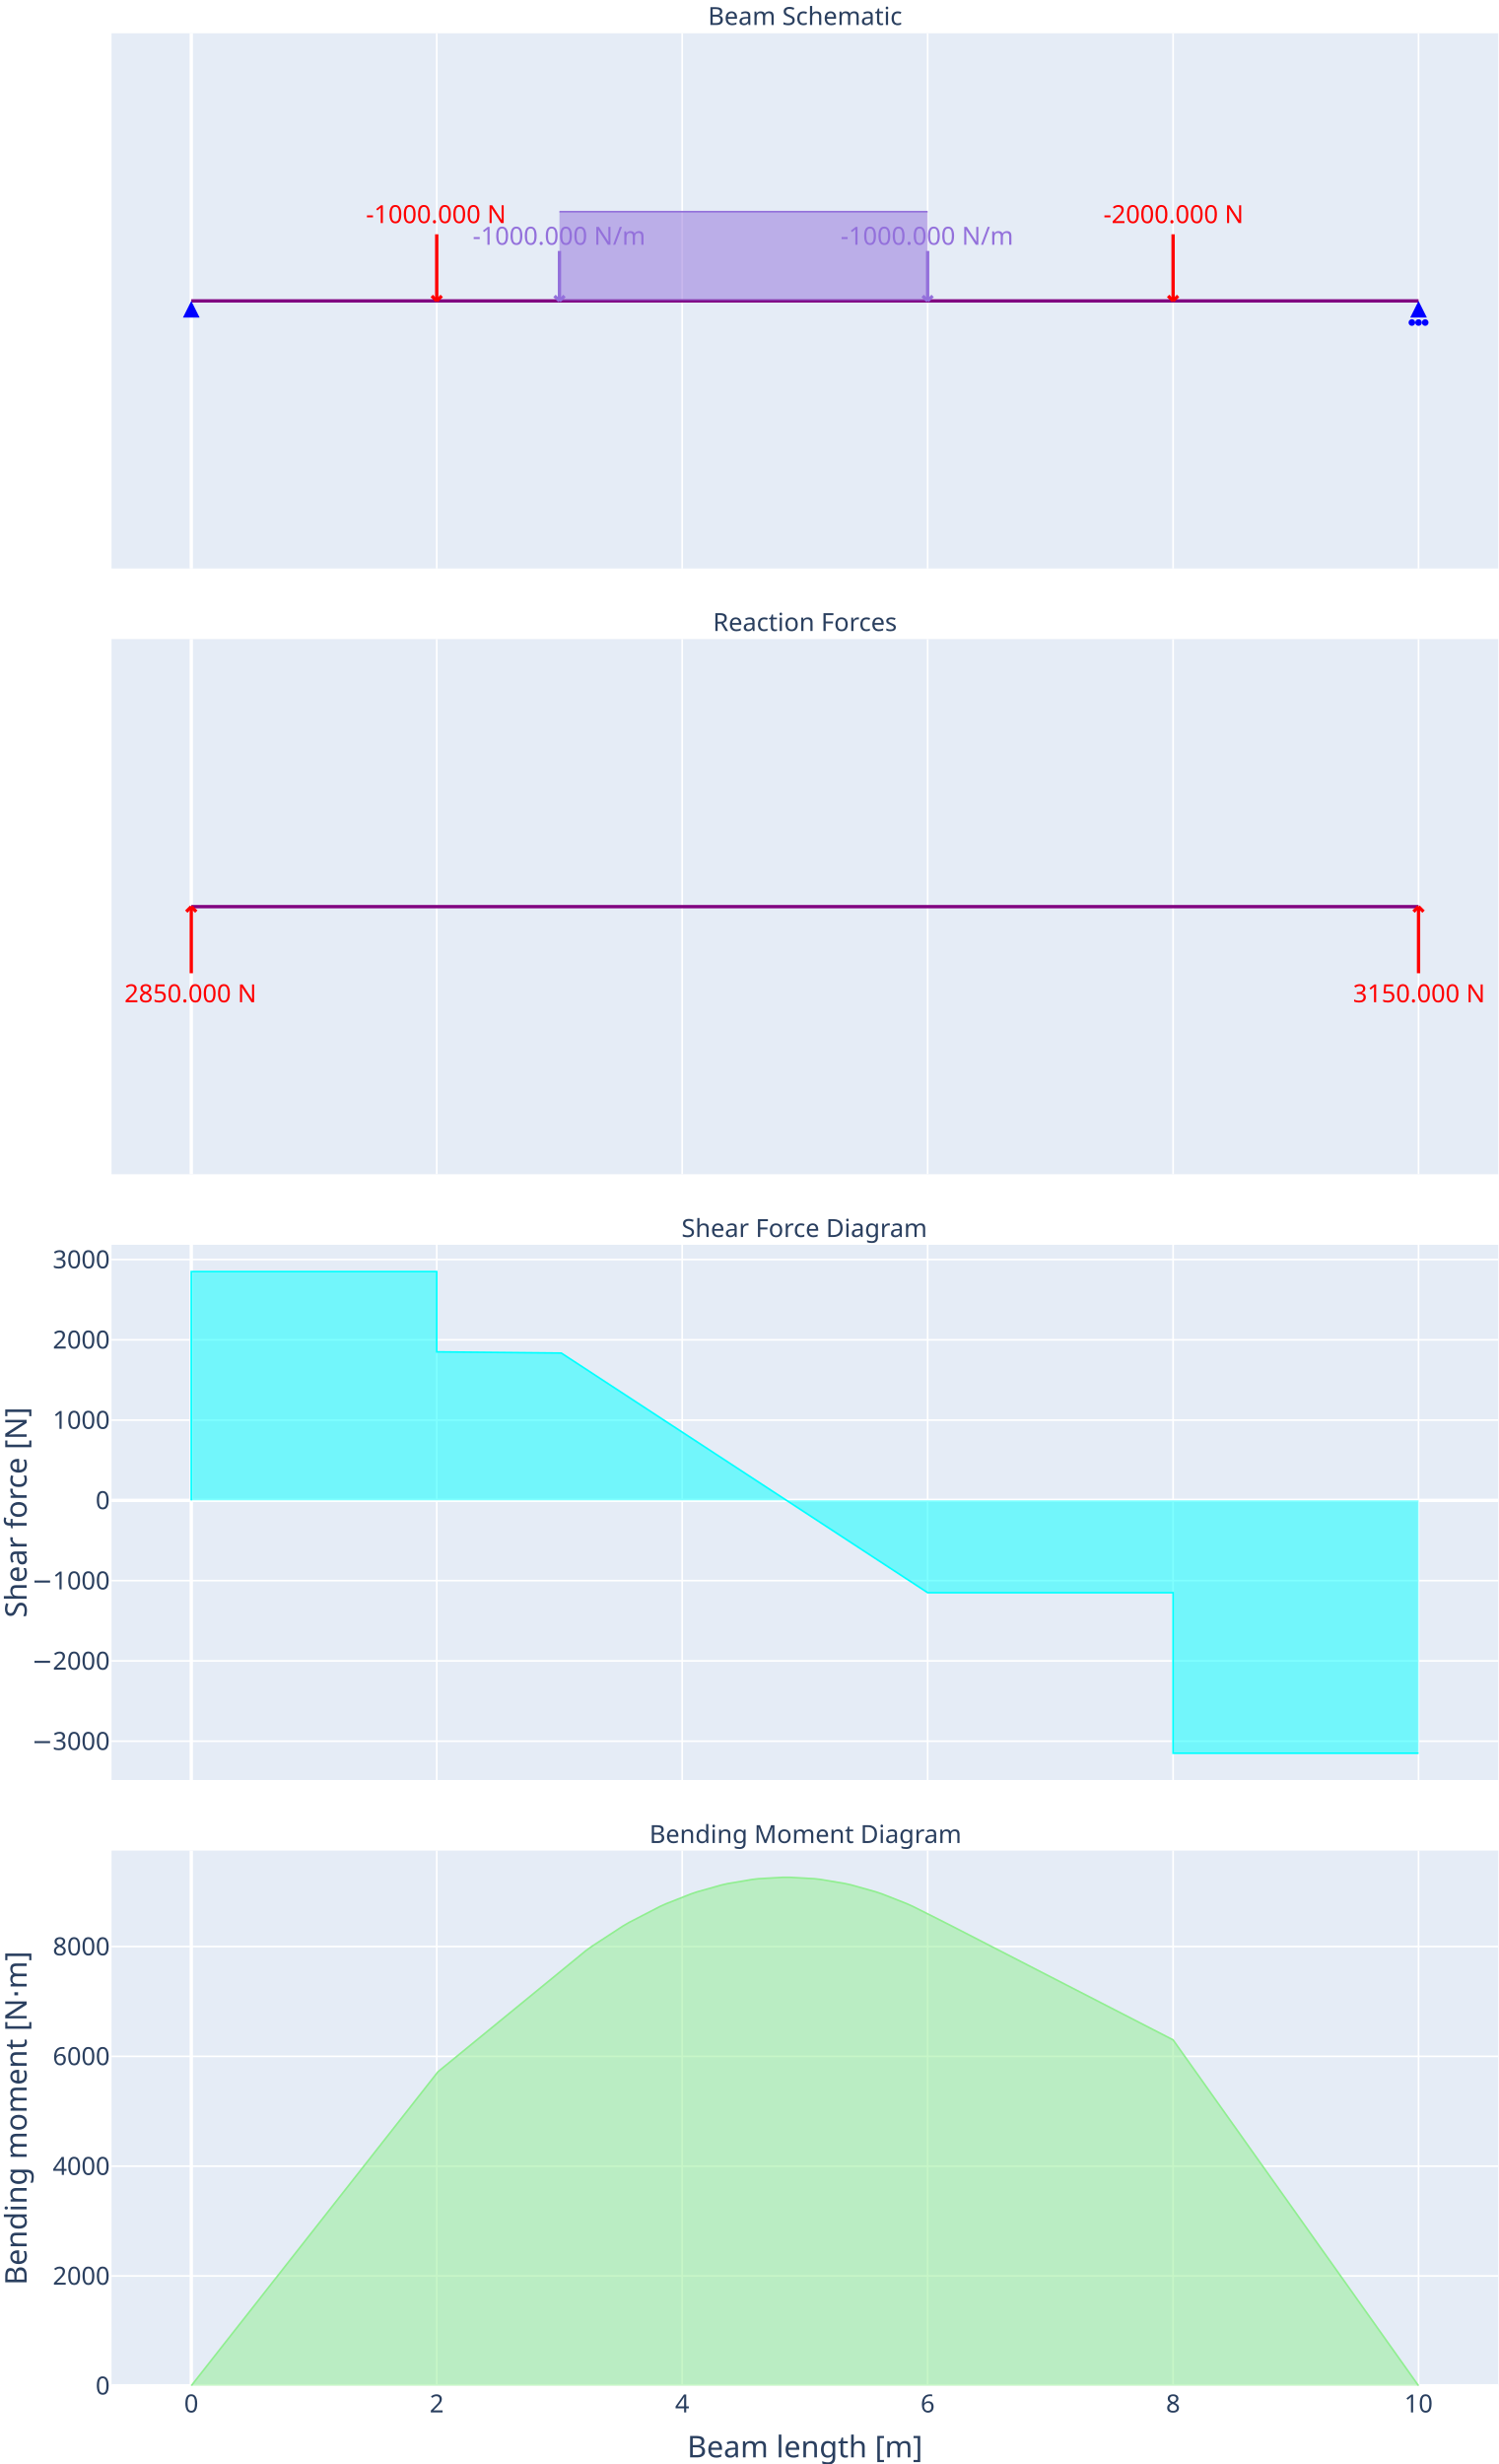
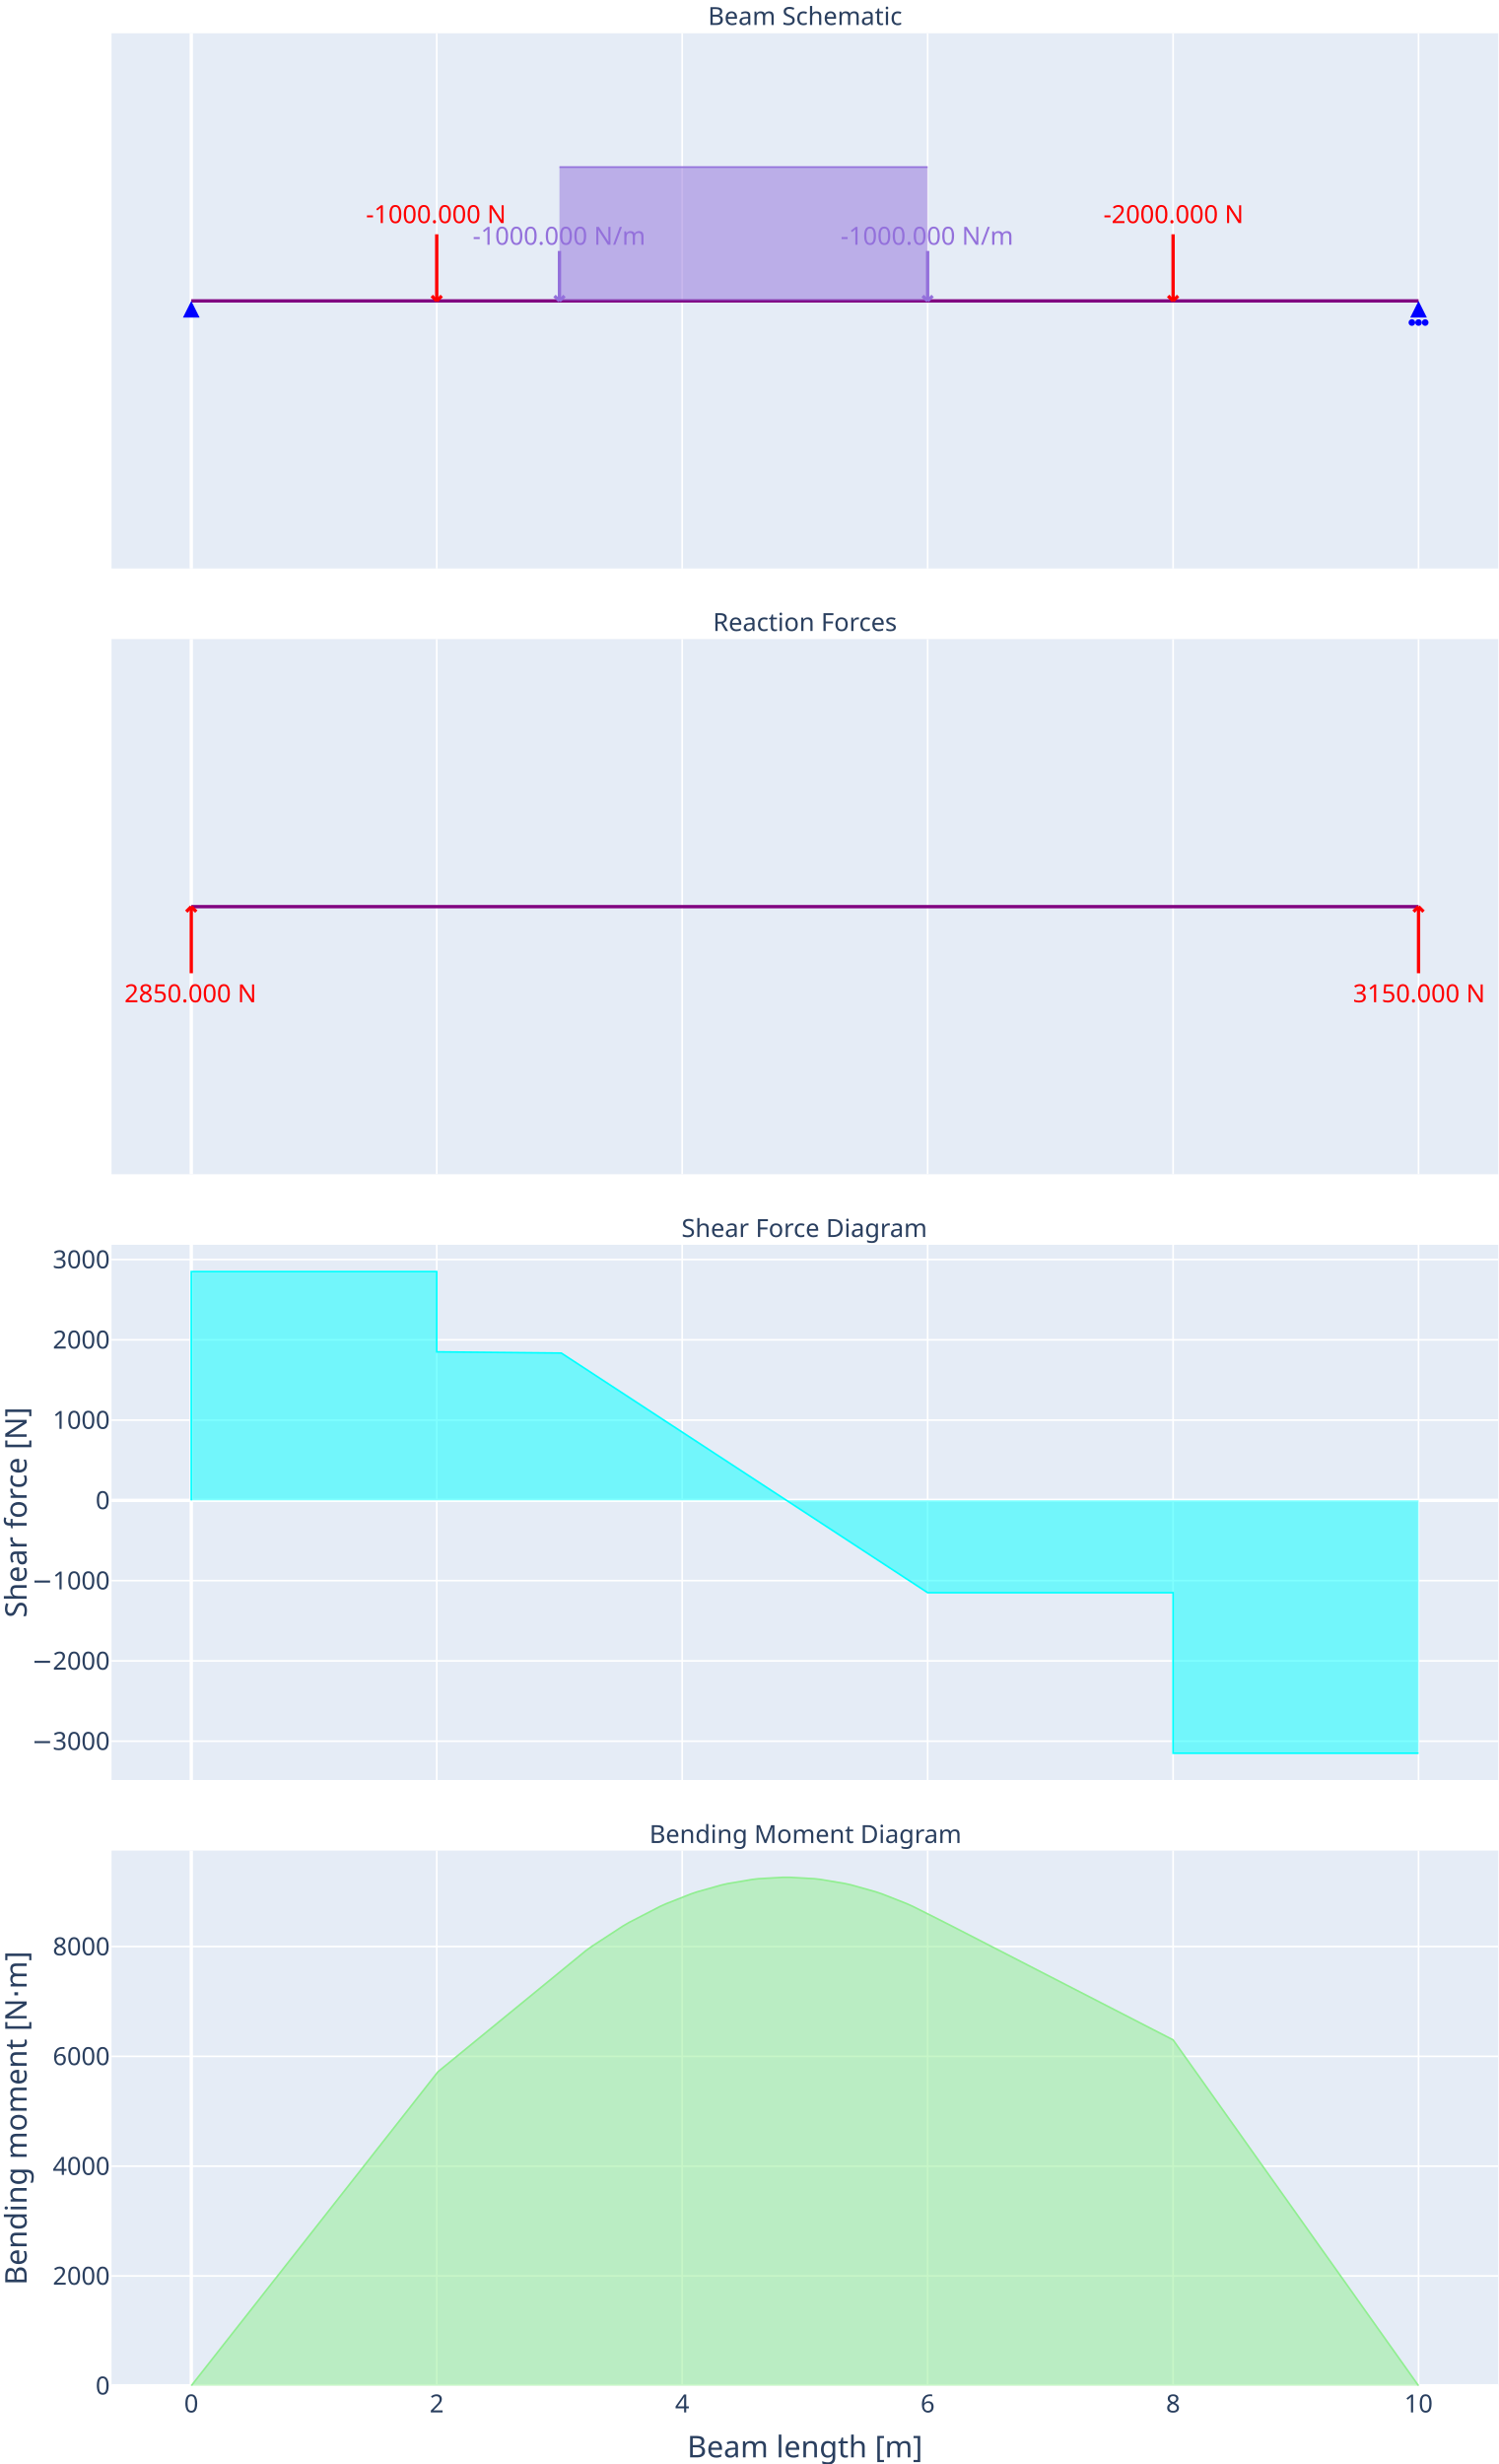
<svg xmlns="http://www.w3.org/2000/svg" class="main-svg" width="900" height="1480" style="" viewBox="0 0 900 1480">
  <rect x="0" y="0" width="900" height="1480" style="fill: rgb(0, 0, 0); fill-opacity: 0;" />
-   <defs id="defs-22edba">
+   <defs id="defs-47cd62">
    <g class="clips">
-       <clipPath id="clip22edbaxyplot" class="plotclip">
+       <clipPath id="clip47cd62xyplot" class="plotclip">
        <rect width="833" height="321.458" />
      </clipPath>
-       <clipPath id="clip22edbax2y2plot" class="plotclip">
+       <clipPath id="clip47cd62x2y2plot" class="plotclip">
        <rect width="833" height="321.458" />
      </clipPath>
-       <clipPath id="clip22edbax3y3plot" class="plotclip">
+       <clipPath id="clip47cd62x3y3plot" class="plotclip">
        <rect width="833" height="321.457" />
      </clipPath>
-       <clipPath id="clip22edbax4y4plot" class="plotclip">
+       <clipPath id="clip47cd62x4y4plot" class="plotclip">
        <rect width="833" height="321.458" />
      </clipPath>
-       <clipPath class="axesclip" id="clip22edbax">
+       <clipPath class="axesclip" id="clip47cd62x">
        <rect x="67" y="0" width="833" height="1480" />
      </clipPath>
-       <clipPath class="axesclip" id="clip22edbay">
+       <clipPath class="axesclip" id="clip47cd62y">
        <rect x="0" y="20" width="900" height="321.458" />
      </clipPath>
-       <clipPath class="axesclip" id="clip22edbaxy">
+       <clipPath class="axesclip" id="clip47cd62xy">
        <rect x="67" y="20" width="833" height="321.458" />
      </clipPath>
-       <clipPath class="axesclip" id="clip22edbay2">
+       <clipPath class="axesclip" id="clip47cd62y2">
        <rect x="0" y="383.847" width="900" height="321.458" />
      </clipPath>
-       <clipPath class="axesclip" id="clip22edbaxy2">
+       <clipPath class="axesclip" id="clip47cd62xy2">
        <rect x="67" y="383.847" width="833" height="321.458" />
      </clipPath>
-       <clipPath class="axesclip" id="clip22edbay3">
+       <clipPath class="axesclip" id="clip47cd62y3">
        <rect x="0" y="747.695" width="900" height="321.457" />
      </clipPath>
-       <clipPath class="axesclip" id="clip22edbaxy3">
+       <clipPath class="axesclip" id="clip47cd62xy3">
        <rect x="67" y="747.695" width="833" height="321.457" />
      </clipPath>
-       <clipPath class="axesclip" id="clip22edbay4">
+       <clipPath class="axesclip" id="clip47cd62y4">
        <rect x="0" y="1111.543" width="900" height="321.458" />
      </clipPath>
-       <clipPath class="axesclip" id="clip22edbaxy4">
+       <clipPath class="axesclip" id="clip47cd62xy4">
        <rect x="67" y="1111.543" width="833" height="321.458" />
      </clipPath>
-       <clipPath class="axesclip" id="clip22edbax2">
+       <clipPath class="axesclip" id="clip47cd62x2">
        <rect x="67" y="0" width="833" height="1480" />
      </clipPath>
-       <clipPath class="axesclip" id="clip22edbax2y">
+       <clipPath class="axesclip" id="clip47cd62x2y">
        <rect x="67" y="20" width="833" height="321.458" />
      </clipPath>
-       <clipPath class="axesclip" id="clip22edbax2y2">
+       <clipPath class="axesclip" id="clip47cd62x2y2">
        <rect x="67" y="383.847" width="833" height="321.458" />
      </clipPath>
-       <clipPath class="axesclip" id="clip22edbax2y3">
+       <clipPath class="axesclip" id="clip47cd62x2y3">
        <rect x="67" y="747.695" width="833" height="321.457" />
      </clipPath>
-       <clipPath class="axesclip" id="clip22edbax2y4">
+       <clipPath class="axesclip" id="clip47cd62x2y4">
        <rect x="67" y="1111.543" width="833" height="321.458" />
      </clipPath>
-       <clipPath class="axesclip" id="clip22edbax3">
+       <clipPath class="axesclip" id="clip47cd62x3">
        <rect x="67" y="0" width="833" height="1480" />
      </clipPath>
-       <clipPath class="axesclip" id="clip22edbax3y">
+       <clipPath class="axesclip" id="clip47cd62x3y">
        <rect x="67" y="20" width="833" height="321.458" />
      </clipPath>
-       <clipPath class="axesclip" id="clip22edbax3y2">
+       <clipPath class="axesclip" id="clip47cd62x3y2">
        <rect x="67" y="383.847" width="833" height="321.458" />
      </clipPath>
-       <clipPath class="axesclip" id="clip22edbax3y3">
+       <clipPath class="axesclip" id="clip47cd62x3y3">
        <rect x="67" y="747.695" width="833" height="321.457" />
      </clipPath>
-       <clipPath class="axesclip" id="clip22edbax3y4">
+       <clipPath class="axesclip" id="clip47cd62x3y4">
        <rect x="67" y="1111.543" width="833" height="321.458" />
      </clipPath>
-       <clipPath class="axesclip" id="clip22edbax4">
+       <clipPath class="axesclip" id="clip47cd62x4">
        <rect x="67" y="0" width="833" height="1480" />
      </clipPath>
-       <clipPath class="axesclip" id="clip22edbax4y">
+       <clipPath class="axesclip" id="clip47cd62x4y">
        <rect x="67" y="20" width="833" height="321.458" />
      </clipPath>
-       <clipPath class="axesclip" id="clip22edbax4y2">
+       <clipPath class="axesclip" id="clip47cd62x4y2">
        <rect x="67" y="383.847" width="833" height="321.458" />
      </clipPath>
-       <clipPath class="axesclip" id="clip22edbax4y3">
+       <clipPath class="axesclip" id="clip47cd62x4y3">
        <rect x="67" y="747.695" width="833" height="321.457" />
      </clipPath>
-       <clipPath class="axesclip" id="clip22edbax4y4">
+       <clipPath class="axesclip" id="clip47cd62x4y4">
        <rect x="67" y="1111.543" width="833" height="321.458" />
      </clipPath>
    </g>
    <g class="gradients" />
    <g class="patterns" />
  </defs>
  <g class="bglayer">
    <rect class="bg" x="67" y="20" width="833" height="321.458" style="fill: rgb(229, 236, 246); fill-opacity: 1; stroke-width: 0;" />
    <rect class="bg" x="67" y="383.847" width="833" height="321.458" style="fill: rgb(229, 236, 246); fill-opacity: 1; stroke-width: 0;" />
    <rect class="bg" x="67" y="747.695" width="833" height="321.457" style="fill: rgb(229, 236, 246); fill-opacity: 1; stroke-width: 0;" />
    <rect class="bg" x="67" y="1111.543" width="833" height="321.458" style="fill: rgb(229, 236, 246); fill-opacity: 1; stroke-width: 0;" />
  </g>
  <g class="layer-below">
    <g class="imagelayer" />
    <g class="shapelayer" />
  </g>
  <g class="cartesianlayer">
    <g class="subplot xy">
      <g class="layer-subplot">
        <g class="shapelayer" />
        <g class="imagelayer" />
      </g>
      <g class="minor-gridlayer">
        <g class="x" />
        <g class="y" />
      </g>
      <g class="gridlayer">
        <g class="x">
          <path class="xgrid crisp" transform="translate(262.34,0)" d="M0,20v321.458" style="stroke: rgb(255, 255, 255); stroke-opacity: 1; stroke-width: 1px;" />
          <path class="xgrid crisp" transform="translate(409.78,0)" d="M0,20v321.458" style="stroke: rgb(255, 255, 255); stroke-opacity: 1; stroke-width: 1px;" />
          <path class="xgrid crisp" transform="translate(557.22,0)" d="M0,20v321.458" style="stroke: rgb(255, 255, 255); stroke-opacity: 1; stroke-width: 1px;" />
          <path class="xgrid crisp" transform="translate(704.66,0)" d="M0,20v321.458" style="stroke: rgb(255, 255, 255); stroke-opacity: 1; stroke-width: 1px;" />
          <path class="xgrid crisp" transform="translate(852.1,0)" d="M0,20v321.458" style="stroke: rgb(255, 255, 255); stroke-opacity: 1; stroke-width: 1px;" />
        </g>
        <g class="y" />
      </g>
      <g class="zerolinelayer">
        <path class="xzl zl crisp" transform="translate(114.9,0)" d="M0,20v321.458" style="stroke: rgb(255, 255, 255); stroke-opacity: 1; stroke-width: 2px;" />
      </g>
      <path class="xlines-below" />
      <path class="ylines-below" />
      <g class="overlines-below" />
      <g class="xaxislayer-below" />
      <g class="yaxislayer-below" />
      <g class="overaxes-below" />
-       <g class="plot" transform="translate(67,20)" clip-path="url(#clip22edbaxyplot)">
+       <g class="plot" transform="translate(67,20)" clip-path="url(#clip47cd62xyplot)">
        <g class="scatterlayer mlayer">
-           <g class="trace scatter traceb76753" style="stroke-miterlimit: 2; opacity: 1;">
+           <g class="trace scatter trace30c2dc" style="stroke-miterlimit: 2; opacity: 1;">
            <g class="fills" />
            <g class="errorbars" />
            <g class="lines">
              <path class="js-line" d="M47.9,160.73L785.1,160.73" style="vector-effect: none; fill: none; stroke: rgb(128, 0, 128); stroke-opacity: 1; stroke-width: 2px; opacity: 1;" />
            </g>
            <g class="points" />
            <g class="text" />
          </g>
-           <g class="trace scatter trace4ed9d7" style="stroke-miterlimit: 2; opacity: 0;">
+           <g class="trace scatter traceccd513" style="stroke-miterlimit: 2; opacity: 0;">
            <g class="fills" />
            <g class="errorbars" />
            <g class="lines" />
            <g class="points">
              <path class="point" transform="translate(47.9,160.73)" d="M-5.77,2.5H5.77L0,-5Z" style="opacity: 1; stroke-width: 0px; fill: rgb(0, 0, 255); fill-opacity: 1;" />
            </g>
            <g class="text" />
          </g>
-           <g class="trace scatter trace447f0c" style="stroke-miterlimit: 2; opacity: 1;">
+           <g class="trace scatter trace7c14e1" style="stroke-miterlimit: 2; opacity: 1;">
            <g class="fills">
              <g>
                <path class="js-fill" d="M47.9,160.73Z" style="fill: rgb(0, 0, 255); fill-opacity: 0.5; stroke-width: 0;" />
              </g>
            </g>
            <g class="errorbars" />
            <g class="lines" />
            <g class="points">
              <path class="point" transform="translate(47.9,160.73)" d="M0,0L-5,10H5Z" style="opacity: 1; stroke-width: 0px; fill: rgb(0, 0, 255); fill-opacity: 1;" />
            </g>
            <g class="text" />
          </g>
-           <g class="trace scatter trace4eaeac" style="stroke-miterlimit: 2; opacity: 0;">
+           <g class="trace scatter trace28fd0f" style="stroke-miterlimit: 2; opacity: 0;">
            <g class="fills" />
            <g class="errorbars" />
            <g class="lines" />
            <g class="points">
              <path class="point" transform="translate(785.1,160.73)" d="M-5.77,2.5H5.77L0,-5Z" style="opacity: 1; stroke-width: 0px; fill: rgb(0, 0, 255); fill-opacity: 1;" />
            </g>
            <g class="text" />
          </g>
-           <g class="trace scatter tracef5eda5" style="stroke-miterlimit: 2; opacity: 1;">
+           <g class="trace scatter trace569615" style="stroke-miterlimit: 2; opacity: 1;">
            <g class="fills">
              <g>
                <path class="js-fill" d="M785.1,160.73Z" style="fill: rgb(0, 0, 255); fill-opacity: 0.5; stroke-width: 0;" />
              </g>
            </g>
            <g class="errorbars" />
            <g class="lines" />
            <g class="points">
              <path class="point" transform="translate(785.1,160.73)" d="M0,0L-5,10H5Z" style="opacity: 1; stroke-width: 0px; fill: rgb(0, 0, 255); fill-opacity: 1;" />
            </g>
            <g class="text" />
          </g>
-           <g class="trace scatter trace622328" style="stroke-miterlimit: 2; opacity: 0;">
+           <g class="trace scatter trace26845b" style="stroke-miterlimit: 2; opacity: 0;">
            <g class="fills" />
            <g class="errorbars" />
            <g class="lines" />
            <g class="points">
              <path class="point" transform="translate(195.34,160.73)" d="M-5.77,2.5H5.77L0,-5Z" style="opacity: 1; stroke-width: 0px; fill: rgb(255, 0, 0); fill-opacity: 1;" />
            </g>
            <g class="text" />
          </g>
-           <g class="trace scatter trace6ffa33" style="stroke-miterlimit: 2;">
+           <g class="trace scatter trace7bbcd5" style="stroke-miterlimit: 2;">
            <g class="fills">
              <g>
-                 <path class="js-fill" d="M490.22,160.73L269.06,160.73L269.06,107.15L490.22,107.15" style="fill: rgb(147, 112, 219); fill-opacity: 0.5; stroke-width: 0;" />
+                 <path class="js-fill" d="M490.22,160.73L269.06,160.73L269.06,80.36L490.22,80.36" style="fill: rgb(147, 112, 219); fill-opacity: 0.5; stroke-width: 0;" />
              </g>
            </g>
            <g class="errorbars" />
            <g class="lines">
-               <path class="js-line" d="M269.06,107.15L490.22,107.15" style="vector-effect: none; fill: none; stroke: rgb(147, 112, 219); stroke-opacity: 1; stroke-width: 1px; opacity: 1;" />
+               <path class="js-line" d="M269.06,80.36L490.22,80.36" style="vector-effect: none; fill: none; stroke: rgb(147, 112, 219); stroke-opacity: 1; stroke-width: 1px; opacity: 1;" />
            </g>
            <g class="points" />
            <g class="text" />
          </g>
-           <g class="trace scatter trace703421" style="stroke-miterlimit: 2; opacity: 0;">
+           <g class="trace scatter trace8964ef" style="stroke-miterlimit: 2; opacity: 0;">
            <g class="fills" />
            <g class="errorbars" />
            <g class="lines" />
            <g class="points">
              <path class="point" transform="translate(269.06,160.73)" d="M-5.77,2.5H5.77L0,-5Z" style="opacity: 1; stroke-width: 0px; fill: rgb(147, 112, 219); fill-opacity: 1;" />
            </g>
            <g class="text" />
          </g>
-           <g class="trace scatter traced5ae0f" style="stroke-miterlimit: 2; opacity: 0;">
+           <g class="trace scatter tracecd33f0" style="stroke-miterlimit: 2; opacity: 0;">
            <g class="fills" />
            <g class="errorbars" />
            <g class="lines" />
            <g class="points">
              <path class="point" transform="translate(490.22,160.73)" d="M-5.77,2.5H5.77L0,-5Z" style="opacity: 1; stroke-width: 0px; fill: rgb(147, 112, 219); fill-opacity: 1;" />
            </g>
            <g class="text" />
          </g>
-           <g class="trace scatter trace100b2d" style="stroke-miterlimit: 2; opacity: 0;">
+           <g class="trace scatter trace059ff2" style="stroke-miterlimit: 2; opacity: 0;">
            <g class="fills" />
            <g class="errorbars" />
            <g class="lines" />
            <g class="points">
              <path class="point" transform="translate(637.66,160.73)" d="M-5.77,2.5H5.77L0,-5Z" style="opacity: 1; stroke-width: 0px; fill: rgb(255, 0, 0); fill-opacity: 1;" />
            </g>
            <g class="text" />
          </g>
        </g>
      </g>
      <g class="overplot" />
      <path class="xlines-above crisp" d="M0,0" style="fill: none;" />
      <path class="ylines-above crisp" d="M0,0" style="fill: none;" />
      <g class="overlines-above" />
      <g class="xaxislayer-above" />
      <g class="yaxislayer-above" />
      <g class="overaxes-above" />
    </g>
    <g class="subplot x2y2">
      <g class="layer-subplot">
        <g class="shapelayer" />
        <g class="imagelayer" />
      </g>
      <g class="minor-gridlayer">
        <g class="x2" />
        <g class="y2" />
      </g>
      <g class="gridlayer">
        <g class="x2">
          <path class="x2grid crisp" transform="translate(262.34,0)" d="M0,383.847v321.458" style="stroke: rgb(255, 255, 255); stroke-opacity: 1; stroke-width: 1px;" />
          <path class="x2grid crisp" transform="translate(409.78,0)" d="M0,383.847v321.458" style="stroke: rgb(255, 255, 255); stroke-opacity: 1; stroke-width: 1px;" />
          <path class="x2grid crisp" transform="translate(557.22,0)" d="M0,383.847v321.458" style="stroke: rgb(255, 255, 255); stroke-opacity: 1; stroke-width: 1px;" />
          <path class="x2grid crisp" transform="translate(704.66,0)" d="M0,383.847v321.458" style="stroke: rgb(255, 255, 255); stroke-opacity: 1; stroke-width: 1px;" />
          <path class="x2grid crisp" transform="translate(852.1,0)" d="M0,383.847v321.458" style="stroke: rgb(255, 255, 255); stroke-opacity: 1; stroke-width: 1px;" />
        </g>
        <g class="y2" />
      </g>
      <g class="zerolinelayer">
        <path class="x2zl zl crisp" transform="translate(114.9,0)" d="M0,383.847v321.458" style="stroke: rgb(255, 255, 255); stroke-opacity: 1; stroke-width: 2px;" />
      </g>
      <path class="xlines-below" />
      <path class="ylines-below" />
      <g class="overlines-below" />
      <g class="xaxislayer-below" />
      <g class="yaxislayer-below" />
      <g class="overaxes-below" />
-       <g class="plot" transform="translate(67,383.8475)" clip-path="url(#clip22edbax2y2plot)">
+       <g class="plot" transform="translate(67,383.8475)" clip-path="url(#clip47cd62x2y2plot)">
        <g class="scatterlayer mlayer">
-           <g class="trace scatter traceae004f" style="stroke-miterlimit: 2; opacity: 1;">
+           <g class="trace scatter tracec7d66f" style="stroke-miterlimit: 2; opacity: 1;">
            <g class="fills" />
            <g class="errorbars" />
            <g class="lines">
              <path class="js-line" d="M47.9,160.73L785.1,160.73" style="vector-effect: none; fill: none; stroke: rgb(128, 0, 128); stroke-opacity: 1; stroke-width: 2px; opacity: 1;" />
            </g>
            <g class="points" />
            <g class="text" />
          </g>
-           <g class="trace scatter trace2076cb" style="stroke-miterlimit: 2; opacity: 0;">
+           <g class="trace scatter tracef91c27" style="stroke-miterlimit: 2; opacity: 0;">
            <g class="fills" />
            <g class="errorbars" />
            <g class="lines" />
            <g class="points">
              <path class="point" transform="translate(47.9,160.73)" d="M-5.77,2.5H5.77L0,-5Z" style="opacity: 1; stroke-width: 0px; fill: rgb(255, 0, 0); fill-opacity: 1;" />
            </g>
            <g class="text" />
          </g>
-           <g class="trace scatter trace2b429c" style="stroke-miterlimit: 2; opacity: 0;">
+           <g class="trace scatter trace8b6668" style="stroke-miterlimit: 2; opacity: 0;">
            <g class="fills" />
            <g class="errorbars" />
            <g class="lines" />
            <g class="points">
              <path class="point" transform="translate(785.1,160.73)" d="M-5.77,2.5H5.77L0,-5Z" style="opacity: 1; stroke-width: 0px; fill: rgb(255, 0, 0); fill-opacity: 1;" />
            </g>
            <g class="text" />
          </g>
        </g>
      </g>
      <g class="overplot" />
      <path class="xlines-above crisp" d="M0,0" style="fill: none;" />
      <path class="ylines-above crisp" d="M0,0" style="fill: none;" />
      <g class="overlines-above" />
      <g class="xaxislayer-above" />
      <g class="yaxislayer-above" />
      <g class="overaxes-above" />
    </g>
    <g class="subplot x3y3">
      <g class="layer-subplot">
        <g class="shapelayer" />
        <g class="imagelayer" />
      </g>
      <g class="minor-gridlayer">
        <g class="x3" />
        <g class="y3" />
      </g>
      <g class="gridlayer">
        <g class="x3">
          <path class="x3grid crisp" transform="translate(262.34,0)" d="M0,747.695v321.457" style="stroke: rgb(255, 255, 255); stroke-opacity: 1; stroke-width: 1px;" />
          <path class="x3grid crisp" transform="translate(409.78,0)" d="M0,747.695v321.457" style="stroke: rgb(255, 255, 255); stroke-opacity: 1; stroke-width: 1px;" />
          <path class="x3grid crisp" transform="translate(557.22,0)" d="M0,747.695v321.457" style="stroke: rgb(255, 255, 255); stroke-opacity: 1; stroke-width: 1px;" />
          <path class="x3grid crisp" transform="translate(704.66,0)" d="M0,747.695v321.457" style="stroke: rgb(255, 255, 255); stroke-opacity: 1; stroke-width: 1px;" />
          <path class="x3grid crisp" transform="translate(852.1,0)" d="M0,747.695v321.457" style="stroke: rgb(255, 255, 255); stroke-opacity: 1; stroke-width: 1px;" />
        </g>
        <g class="y3">
          <path class="y3grid crisp" transform="translate(0,1045.845)" d="M67,0h833" style="stroke: rgb(255, 255, 255); stroke-opacity: 1; stroke-width: 1px;" />
          <path class="y3grid crisp" transform="translate(0,997.625)" d="M67,0h833" style="stroke: rgb(255, 255, 255); stroke-opacity: 1; stroke-width: 1px;" />
          <path class="y3grid crisp" transform="translate(0,949.405)" d="M67,0h833" style="stroke: rgb(255, 255, 255); stroke-opacity: 1; stroke-width: 1px;" />
          <path class="y3grid crisp" transform="translate(0,852.975)" d="M67,0h833" style="stroke: rgb(255, 255, 255); stroke-opacity: 1; stroke-width: 1px;" />
          <path class="y3grid crisp" transform="translate(0,804.755)" d="M67,0h833" style="stroke: rgb(255, 255, 255); stroke-opacity: 1; stroke-width: 1px;" />
          <path class="y3grid crisp" transform="translate(0,756.535)" d="M67,0h833" style="stroke: rgb(255, 255, 255); stroke-opacity: 1; stroke-width: 1px;" />
        </g>
      </g>
      <g class="zerolinelayer">
        <path class="x3zl zl crisp" transform="translate(114.9,0)" d="M0,747.695v321.457" style="stroke: rgb(255, 255, 255); stroke-opacity: 1; stroke-width: 2px;" />
        <path class="y3zl zl crisp" transform="translate(0,901.195)" d="M67,0h833" style="stroke: rgb(255, 255, 255); stroke-opacity: 1; stroke-width: 2px;" />
      </g>
      <path class="xlines-below" />
      <path class="ylines-below" />
      <g class="overlines-below" />
      <g class="xaxislayer-below" />
      <g class="yaxislayer-below" />
      <g class="overaxes-below" />
-       <g class="plot" transform="translate(67,747.695)" clip-path="url(#clip22edbax3y3plot)">
+       <g class="plot" transform="translate(67,747.695)" clip-path="url(#clip47cd62x3y3plot)">
        <g class="scatterlayer mlayer">
-           <g class="trace scatter trace835260" style="stroke-miterlimit: 2;">
+           <g class="trace scatter trace5274af" style="stroke-miterlimit: 2;">
            <g class="fills">
              <g>
                <path class="js-fill" d="M785.1,153.5L47.9,153.5L47.9,153.5L47.9,16.07L51.6,16.07L195.34,16.07L195.34,64.29L270.17,65.02L273.88,67.44L490.22,208.95L490.22,208.95L492.44,208.95L637.66,208.95L637.66,305.38L785.1,305.38L785.1,305.38" style="fill: rgb(0, 255, 255); fill-opacity: 0.5; stroke-width: 0;" />
              </g>
            </g>
            <g class="errorbars" />
            <g class="lines">
              <path class="js-line" d="M47.9,153.5L47.9,16.07L51.6,16.07L195.34,16.07L195.34,64.29L270.17,65.02L273.88,67.44L490.22,208.95L490.22,208.95L492.44,208.95L637.66,208.95L637.66,305.38L785.1,305.38L785.1,305.38" style="vector-effect: none; fill: none; stroke: rgb(0, 255, 255); stroke-opacity: 1; stroke-width: 1px; opacity: 1;" />
            </g>
            <g class="points" />
            <g class="text" />
          </g>
        </g>
      </g>
      <g class="overplot" />
      <path class="xlines-above crisp" d="M0,0" style="fill: none;" />
      <path class="ylines-above crisp" d="M0,0" style="fill: none;" />
      <g class="overlines-above" />
      <g class="xaxislayer-above" />
      <g class="yaxislayer-above">
        <g class="y3tick">
          <text text-anchor="end" x="66" y="5.25" transform="translate(0,1045.845)" style="font-family: 'New Computer Modern'; font-size: 15px; fill: rgb(42, 63, 95); fill-opacity: 1; white-space: pre; opacity: 1;">−3000</text>
        </g>
        <g class="y3tick">
          <text text-anchor="end" x="66" y="5.25" style="font-family: 'New Computer Modern'; font-size: 15px; fill: rgb(42, 63, 95); fill-opacity: 1; white-space: pre; opacity: 1;" transform="translate(0,997.625)">−2000</text>
        </g>
        <g class="y3tick">
          <text text-anchor="end" x="66" y="5.25" style="font-family: 'New Computer Modern'; font-size: 15px; fill: rgb(42, 63, 95); fill-opacity: 1; white-space: pre; opacity: 1;" transform="translate(0,949.405)">−1000</text>
        </g>
        <g class="y3tick">
          <text text-anchor="end" x="66" y="5.25" style="font-family: 'New Computer Modern'; font-size: 15px; fill: rgb(42, 63, 95); fill-opacity: 1; white-space: pre; opacity: 1;" transform="translate(0,901.195)">0</text>
        </g>
        <g class="y3tick">
          <text text-anchor="end" x="66" y="5.25" style="font-family: 'New Computer Modern'; font-size: 15px; fill: rgb(42, 63, 95); fill-opacity: 1; white-space: pre; opacity: 1;" transform="translate(0,852.975)">1000</text>
        </g>
        <g class="y3tick">
          <text text-anchor="end" x="66" y="5.25" style="font-family: 'New Computer Modern'; font-size: 15px; fill: rgb(42, 63, 95); fill-opacity: 1; white-space: pre; opacity: 1;" transform="translate(0,804.755)">2000</text>
        </g>
        <g class="y3tick">
          <text text-anchor="end" x="66" y="5.25" style="font-family: 'New Computer Modern'; font-size: 15px; fill: rgb(42, 63, 95); fill-opacity: 1; white-space: pre; opacity: 1;" transform="translate(0,756.535)">3000</text>
        </g>
      </g>
      <g class="overaxes-above" />
    </g>
    <g class="subplot x4y4">
      <g class="layer-subplot">
        <g class="shapelayer" />
        <g class="imagelayer" />
      </g>
      <g class="minor-gridlayer">
        <g class="x4" />
        <g class="y4" />
      </g>
      <g class="gridlayer">
        <g class="x4">
          <path class="x4grid crisp" transform="translate(262.34,0)" d="M0,1111.543v321.458" style="stroke: rgb(255, 255, 255); stroke-opacity: 1; stroke-width: 1px;" />
          <path class="x4grid crisp" transform="translate(409.78,0)" d="M0,1111.543v321.458" style="stroke: rgb(255, 255, 255); stroke-opacity: 1; stroke-width: 1px;" />
          <path class="x4grid crisp" transform="translate(557.22,0)" d="M0,1111.543v321.458" style="stroke: rgb(255, 255, 255); stroke-opacity: 1; stroke-width: 1px;" />
          <path class="x4grid crisp" transform="translate(704.66,0)" d="M0,1111.543v321.458" style="stroke: rgb(255, 255, 255); stroke-opacity: 1; stroke-width: 1px;" />
          <path class="x4grid crisp" transform="translate(852.1,0)" d="M0,1111.543v321.458" style="stroke: rgb(255, 255, 255); stroke-opacity: 1; stroke-width: 1px;" />
        </g>
        <g class="y4">
          <path class="y4grid crisp" transform="translate(0,1367.053)" d="M67,0h833" style="stroke: rgb(255, 255, 255); stroke-opacity: 1; stroke-width: 1px;" />
          <path class="y4grid crisp" transform="translate(0,1301.102)" d="M67,0h833" style="stroke: rgb(255, 255, 255); stroke-opacity: 1; stroke-width: 1px;" />
          <path class="y4grid crisp" transform="translate(0,1235.142)" d="M67,0h833" style="stroke: rgb(255, 255, 255); stroke-opacity: 1; stroke-width: 1px;" />
          <path class="y4grid crisp" transform="translate(0,1169.193)" d="M67,0h833" style="stroke: rgb(255, 255, 255); stroke-opacity: 1; stroke-width: 1px;" />
        </g>
      </g>
      <g class="zerolinelayer">
        <path class="x4zl zl crisp" transform="translate(114.9,0)" d="M0,1111.543v321.458" style="stroke: rgb(255, 255, 255); stroke-opacity: 1; stroke-width: 2px;" />
        <path class="y4zl zl crisp" transform="translate(0,1433.003)" d="M67,0h833" style="stroke: rgb(255, 255, 255); stroke-opacity: 1; stroke-width: 2px;" />
      </g>
      <path class="xlines-below" />
      <path class="ylines-below" />
      <g class="overlines-below" />
      <g class="xaxislayer-below" />
      <g class="yaxislayer-below" />
      <g class="overaxes-below" />
-       <g class="plot" transform="translate(67,1111.543)" clip-path="url(#clip22edbax4y4plot)">
+       <g class="plot" transform="translate(67,1111.543)" clip-path="url(#clip47cd62x4y4plot)">
        <g class="scatterlayer mlayer">
-           <g class="trace scatter trace681654" style="stroke-miterlimit: 2;">
+           <g class="trace scatter trace798600" style="stroke-miterlimit: 2;">
            <g class="fills">
              <g>
                <path class="js-fill" d="M785.1,321.46L47.9,321.46L47.9,321.46L196.08,132.88L199.79,129.82L284.99,60.08L288.69,57.41L307.22,45.33L310.92,43.17L329.44,33.59L333.15,31.92L347.97,26.09L351.67,24.83L366.49,20.67L370.19,19.83L385.01,17.33L388.72,16.91L403.53,16.07L407.24,16.07L422.06,16.9L425.76,17.32L440.58,19.81L444.28,20.64L459.1,24.8L462.81,26.05L477.62,31.87L481.33,33.53L503.56,44.73L507.26,46.63L637.66,113.71L637.66,113.71L640.62,117.89L785.1,321.46L785.1,321.46" style="fill: rgb(144, 238, 144); fill-opacity: 0.5; stroke-width: 0;" />
              </g>
            </g>
            <g class="errorbars" />
            <g class="lines">
              <path class="js-line" d="M47.9,321.46L196.08,132.88L199.79,129.82L284.99,60.08L288.69,57.41L307.22,45.33L310.92,43.17L329.44,33.59L333.15,31.92L347.97,26.09L351.67,24.83L366.49,20.67L370.19,19.83L385.01,17.33L388.72,16.91L403.53,16.07L407.24,16.07L422.06,16.9L425.76,17.32L440.58,19.81L444.28,20.64L459.1,24.8L462.81,26.05L477.62,31.87L481.33,33.53L503.56,44.73L507.26,46.63L637.66,113.71L637.66,113.71L640.62,117.89L785.1,321.46L785.1,321.46" style="vector-effect: none; fill: none; stroke: rgb(144, 238, 144); stroke-opacity: 1; stroke-width: 1px; opacity: 1;" />
            </g>
            <g class="points" />
            <g class="text" />
          </g>
        </g>
      </g>
      <g class="overplot" />
      <path class="xlines-above crisp" d="M0,0" style="fill: none;" />
      <path class="ylines-above crisp" d="M0,0" style="fill: none;" />
      <g class="overlines-above" />
      <g class="xaxislayer-above">
        <g class="x4tick">
          <text text-anchor="middle" x="0" y="1449" transform="translate(114.9,0)" style="font-family: 'New Computer Modern'; font-size: 15px; fill: rgb(42, 63, 95); fill-opacity: 1; white-space: pre; opacity: 1;">0</text>
        </g>
        <g class="x4tick">
          <text text-anchor="middle" x="0" y="1449" style="font-family: 'New Computer Modern'; font-size: 15px; fill: rgb(42, 63, 95); fill-opacity: 1; white-space: pre; opacity: 1;" transform="translate(262.34,0)">2</text>
        </g>
        <g class="x4tick">
          <text text-anchor="middle" x="0" y="1449" style="font-family: 'New Computer Modern'; font-size: 15px; fill: rgb(42, 63, 95); fill-opacity: 1; white-space: pre; opacity: 1;" transform="translate(409.78,0)">4</text>
        </g>
        <g class="x4tick">
          <text text-anchor="middle" x="0" y="1449" style="font-family: 'New Computer Modern'; font-size: 15px; fill: rgb(42, 63, 95); fill-opacity: 1; white-space: pre; opacity: 1;" transform="translate(557.22,0)">6</text>
        </g>
        <g class="x4tick">
          <text text-anchor="middle" x="0" y="1449" style="font-family: 'New Computer Modern'; font-size: 15px; fill: rgb(42, 63, 95); fill-opacity: 1; white-space: pre; opacity: 1;" transform="translate(704.66,0)">8</text>
        </g>
        <g class="x4tick">
          <text text-anchor="middle" x="0" y="1449" style="font-family: 'New Computer Modern'; font-size: 15px; fill: rgb(42, 63, 95); fill-opacity: 1; white-space: pre; opacity: 1;" transform="translate(852.1,0)">10</text>
        </g>
      </g>
      <g class="yaxislayer-above">
        <g class="y4tick">
          <text text-anchor="end" x="66" y="5.25" transform="translate(0,1433.003)" style="font-family: 'New Computer Modern'; font-size: 15px; fill: rgb(42, 63, 95); fill-opacity: 1; white-space: pre; opacity: 1;">0</text>
        </g>
        <g class="y4tick">
          <text text-anchor="end" x="66" y="5.25" style="font-family: 'New Computer Modern'; font-size: 15px; fill: rgb(42, 63, 95); fill-opacity: 1; white-space: pre; opacity: 1;" transform="translate(0,1367.053)">2000</text>
        </g>
        <g class="y4tick">
          <text text-anchor="end" x="66" y="5.25" style="font-family: 'New Computer Modern'; font-size: 15px; fill: rgb(42, 63, 95); fill-opacity: 1; white-space: pre; opacity: 1;" transform="translate(0,1301.102)">4000</text>
        </g>
        <g class="y4tick">
          <text text-anchor="end" x="66" y="5.25" style="font-family: 'New Computer Modern'; font-size: 15px; fill: rgb(42, 63, 95); fill-opacity: 1; white-space: pre; opacity: 1;" transform="translate(0,1235.142)">6000</text>
        </g>
        <g class="y4tick">
          <text text-anchor="end" x="66" y="5.25" style="font-family: 'New Computer Modern'; font-size: 15px; fill: rgb(42, 63, 95); fill-opacity: 1; white-space: pre; opacity: 1;" transform="translate(0,1169.193)">8000</text>
        </g>
      </g>
      <g class="overaxes-above" />
    </g>
  </g>
  <g class="polarlayer" />
  <g class="smithlayer" />
  <g class="ternarylayer" />
  <g class="geolayer" />
  <g class="funnelarealayer" />
  <g class="pielayer" />
  <g class="iciclelayer" />
  <g class="treemaplayer" />
  <g class="sunburstlayer" />
  <g class="glimages" />
-   <defs id="topdefs-22edba">
+   <defs id="topdefs-47cd62">
    <g class="clips" />
  </defs>
  <g class="layer-above">
    <g class="imagelayer" />
    <g class="shapelayer">
-       <g class="shape-group" data-index="0" clip-path="url(#clip22edbaxy)">
+       <g class="shape-group" data-index="0" clip-path="url(#clip47cd62xy)">
        <path data-index="0" fill-rule="evenodd" d="M853.1,193.73A1,1 0 1,1 852.1,192.73A1,1 0 0,1 853.1,193.73Z" style="opacity: 1; stroke: rgb(0, 0, 255); stroke-opacity: 1; fill: rgb(0, 0, 255); fill-opacity: 1; stroke-width: 2px;" />
      </g>
-       <g class="shape-group" data-index="1" clip-path="url(#clip22edbaxy)">
+       <g class="shape-group" data-index="1" clip-path="url(#clip47cd62xy)">
        <path data-index="1" fill-rule="evenodd" d="M849.1,193.73A1,1 0 1,1 848.1,192.73A1,1 0 0,1 849.1,193.73Z" style="opacity: 1; stroke: rgb(0, 0, 255); stroke-opacity: 1; fill: rgb(0, 0, 255); fill-opacity: 1; stroke-width: 2px;" />
      </g>
-       <g class="shape-group" data-index="2" clip-path="url(#clip22edbaxy)">
+       <g class="shape-group" data-index="2" clip-path="url(#clip47cd62xy)">
        <path data-index="2" fill-rule="evenodd" d="M857.1,193.73A1,1 0 1,1 856.1,192.73A1,1 0 0,1 857.1,193.73Z" style="opacity: 1; stroke: rgb(0, 0, 255); stroke-opacity: 1; fill: rgb(0, 0, 255); fill-opacity: 1; stroke-width: 2px;" />
      </g>
-       <g class="shape-group" data-index="3" clip-path="url(#clip22edbaxy)">
+       <g class="shape-group" data-index="3" clip-path="url(#clip47cd62xy)">
        <path data-index="3" fill-rule="evenodd" d="M262.34,180.73L259.34,177.73" style="opacity: 1; stroke: rgb(255, 0, 0); stroke-opacity: 1; fill: rgb(0, 0, 0); fill-opacity: 0; stroke-width: 2px;" />
      </g>
-       <g class="shape-group" data-index="4" clip-path="url(#clip22edbaxy)">
+       <g class="shape-group" data-index="4" clip-path="url(#clip47cd62xy)">
        <path data-index="4" fill-rule="evenodd" d="M262.34,180.73L265.34,177.73" style="opacity: 1; stroke: rgb(255, 0, 0); stroke-opacity: 1; fill: rgb(0, 0, 0); fill-opacity: 0; stroke-width: 2px;" />
      </g>
-       <g class="shape-group" data-index="5" clip-path="url(#clip22edbaxy)">
+       <g class="shape-group" data-index="5" clip-path="url(#clip47cd62xy)">
        <path data-index="5" fill-rule="evenodd" d="M262.34,180.73L262.34,140.73" style="opacity: 1; stroke: rgb(255, 0, 0); stroke-opacity: 1; fill: rgb(0, 0, 0); fill-opacity: 0; stroke-width: 2px;" />
      </g>
-       <g class="shape-group" data-index="6" clip-path="url(#clip22edbaxy)">
+       <g class="shape-group" data-index="6" clip-path="url(#clip47cd62xy)">
        <path data-index="6" fill-rule="evenodd" d="M336.06,180.73L333.06,177.73" style="opacity: 1; stroke: rgb(147, 112, 219); stroke-opacity: 1; fill: rgb(0, 0, 0); fill-opacity: 0; stroke-width: 2px;" />
      </g>
-       <g class="shape-group" data-index="7" clip-path="url(#clip22edbaxy)">
+       <g class="shape-group" data-index="7" clip-path="url(#clip47cd62xy)">
        <path data-index="7" fill-rule="evenodd" d="M336.06,180.73L339.06,177.73" style="opacity: 1; stroke: rgb(147, 112, 219); stroke-opacity: 1; fill: rgb(0, 0, 0); fill-opacity: 0; stroke-width: 2px;" />
      </g>
-       <g class="shape-group" data-index="8" clip-path="url(#clip22edbaxy)">
+       <g class="shape-group" data-index="8" clip-path="url(#clip47cd62xy)">
        <path data-index="8" fill-rule="evenodd" d="M336.06,180.73L336.06,150.73" style="opacity: 1; stroke: rgb(147, 112, 219); stroke-opacity: 1; fill: rgb(0, 0, 0); fill-opacity: 0; stroke-width: 2px;" />
      </g>
-       <g class="shape-group" data-index="9" clip-path="url(#clip22edbaxy)">
+       <g class="shape-group" data-index="9" clip-path="url(#clip47cd62xy)">
        <path data-index="9" fill-rule="evenodd" d="M557.22,180.73L554.22,177.73" style="opacity: 1; stroke: rgb(147, 112, 219); stroke-opacity: 1; fill: rgb(0, 0, 0); fill-opacity: 0; stroke-width: 2px;" />
      </g>
-       <g class="shape-group" data-index="10" clip-path="url(#clip22edbaxy)">
+       <g class="shape-group" data-index="10" clip-path="url(#clip47cd62xy)">
        <path data-index="10" fill-rule="evenodd" d="M557.22,180.73L560.22,177.73" style="opacity: 1; stroke: rgb(147, 112, 219); stroke-opacity: 1; fill: rgb(0, 0, 0); fill-opacity: 0; stroke-width: 2px;" />
      </g>
-       <g class="shape-group" data-index="11" clip-path="url(#clip22edbaxy)">
+       <g class="shape-group" data-index="11" clip-path="url(#clip47cd62xy)">
        <path data-index="11" fill-rule="evenodd" d="M557.22,180.73L557.22,150.73" style="opacity: 1; stroke: rgb(147, 112, 219); stroke-opacity: 1; fill: rgb(0, 0, 0); fill-opacity: 0; stroke-width: 2px;" />
      </g>
-       <g class="shape-group" data-index="12" clip-path="url(#clip22edbaxy)">
+       <g class="shape-group" data-index="12" clip-path="url(#clip47cd62xy)">
        <path data-index="12" fill-rule="evenodd" d="M704.66,180.73L701.66,177.73" style="opacity: 1; stroke: rgb(255, 0, 0); stroke-opacity: 1; fill: rgb(0, 0, 0); fill-opacity: 0; stroke-width: 2px;" />
      </g>
-       <g class="shape-group" data-index="13" clip-path="url(#clip22edbaxy)">
+       <g class="shape-group" data-index="13" clip-path="url(#clip47cd62xy)">
        <path data-index="13" fill-rule="evenodd" d="M704.66,180.73L707.66,177.73" style="opacity: 1; stroke: rgb(255, 0, 0); stroke-opacity: 1; fill: rgb(0, 0, 0); fill-opacity: 0; stroke-width: 2px;" />
      </g>
-       <g class="shape-group" data-index="14" clip-path="url(#clip22edbaxy)">
+       <g class="shape-group" data-index="14" clip-path="url(#clip47cd62xy)">
        <path data-index="14" fill-rule="evenodd" d="M704.66,180.73L704.66,140.73" style="opacity: 1; stroke: rgb(255, 0, 0); stroke-opacity: 1; fill: rgb(0, 0, 0); fill-opacity: 0; stroke-width: 2px;" />
      </g>
-       <g class="shape-group" data-index="15" clip-path="url(#clip22edbax2y2)">
+       <g class="shape-group" data-index="15" clip-path="url(#clip47cd62x2y2)">
        <path data-index="15" fill-rule="evenodd" d="M114.9,544.577L117.9,547.577" style="opacity: 1; stroke: rgb(255, 0, 0); stroke-opacity: 1; fill: rgb(0, 0, 0); fill-opacity: 0; stroke-width: 2px;" />
      </g>
-       <g class="shape-group" data-index="16" clip-path="url(#clip22edbax2y2)">
+       <g class="shape-group" data-index="16" clip-path="url(#clip47cd62x2y2)">
        <path data-index="16" fill-rule="evenodd" d="M114.9,544.577L111.9,547.577" style="opacity: 1; stroke: rgb(255, 0, 0); stroke-opacity: 1; fill: rgb(0, 0, 0); fill-opacity: 0; stroke-width: 2px;" />
      </g>
-       <g class="shape-group" data-index="17" clip-path="url(#clip22edbax2y2)">
+       <g class="shape-group" data-index="17" clip-path="url(#clip47cd62x2y2)">
        <path data-index="17" fill-rule="evenodd" d="M114.9,544.577L114.9,584.577" style="opacity: 1; stroke: rgb(255, 0, 0); stroke-opacity: 1; fill: rgb(0, 0, 0); fill-opacity: 0; stroke-width: 2px;" />
      </g>
-       <g class="shape-group" data-index="18" clip-path="url(#clip22edbax2y2)">
+       <g class="shape-group" data-index="18" clip-path="url(#clip47cd62x2y2)">
        <path data-index="18" fill-rule="evenodd" d="M852.1,544.577L855.1,547.577" style="opacity: 1; stroke: rgb(255, 0, 0); stroke-opacity: 1; fill: rgb(0, 0, 0); fill-opacity: 0; stroke-width: 2px;" />
      </g>
-       <g class="shape-group" data-index="19" clip-path="url(#clip22edbax2y2)">
+       <g class="shape-group" data-index="19" clip-path="url(#clip47cd62x2y2)">
        <path data-index="19" fill-rule="evenodd" d="M852.1,544.577L849.1,547.577" style="opacity: 1; stroke: rgb(255, 0, 0); stroke-opacity: 1; fill: rgb(0, 0, 0); fill-opacity: 0; stroke-width: 2px;" />
      </g>
-       <g class="shape-group" data-index="20" clip-path="url(#clip22edbax2y2)">
+       <g class="shape-group" data-index="20" clip-path="url(#clip47cd62x2y2)">
        <path data-index="20" fill-rule="evenodd" d="M852.1,544.577L852.1,584.577" style="opacity: 1; stroke: rgb(255, 0, 0); stroke-opacity: 1; fill: rgb(0, 0, 0); fill-opacity: 0; stroke-width: 2px;" />
      </g>
    </g>
  </g>
  <g class="infolayer">
    <g class="g-gtitle" />
    <g class="g-xtitle" />
    <g class="g-x2title" />
    <g class="g-x3title" />
    <g class="g-x4title" transform="translate(0,-3.1)">
      <text class="x4title" x="483.5" y="1479.1" text-anchor="middle" style="font-family: 'New Computer Modern'; font-size: 18px; fill: rgb(42, 63, 95); opacity: 1; font-weight: normal; white-space: pre;">Beam length [m]</text>
    </g>
    <g class="g-y3title" transform="translate(15.57031,0)">
      <text class="y3title" transform="rotate(-90,0.43125,908.4238)" x="0.431" y="908.424" text-anchor="middle" style="font-family: 'New Computer Modern'; font-size: 18px; fill: rgb(42, 63, 95); opacity: 1; font-weight: normal; white-space: pre;">Shear force [N]</text>
    </g>
    <g class="g-y4title" transform="translate(7.105469,0)">
      <text class="y4title" transform="rotate(-90,8.9,1272.271)" x="8.9" y="1272.271" text-anchor="middle" style="font-family: 'New Computer Modern'; font-size: 18px; fill: rgb(42, 63, 95); opacity: 1; font-weight: normal; white-space: pre;">Bending moment [N⋅m]</text>
    </g>
    <g class="annotation" data-index="0" style="opacity: 1;">
      <g class="annotation-text-g" transform="rotate(0,483.5,10)">
        <g class="cursor-pointer" transform="translate(431,0)">
          <rect class="bg" x="0.5" y="0.5" width="105" height="19" style="stroke-width: 1px; stroke: rgb(0, 0, 0); stroke-opacity: 0; fill: rgb(0, 0, 0); fill-opacity: 0;" />
          <text class="annotation-text" text-anchor="middle" x="52.609" y="15" style="font-family: 'New Computer Modern'; font-size: 15px; fill: rgb(42, 63, 95); fill-opacity: 1; white-space: pre;">Beam Schematic</text>
        </g>
      </g>
    </g>
    <g class="annotation" data-index="1" style="opacity: 1;">
      <g class="annotation-text-g" transform="rotate(0,483.5,373.8475)">
        <g class="cursor-pointer" transform="translate(433,364)">
          <rect class="bg" x="0.5" y="0.5" width="100" height="19" style="stroke-width: 1px; stroke: rgb(0, 0, 0); stroke-opacity: 0; fill: rgb(0, 0, 0); fill-opacity: 0;" />
          <text class="annotation-text" text-anchor="middle" x="50.531" y="15" style="font-family: 'New Computer Modern'; font-size: 15px; fill: rgb(42, 63, 95); fill-opacity: 1; white-space: pre;">Reaction Forces</text>
        </g>
      </g>
    </g>
    <g class="annotation" data-index="2" style="opacity: 1;">
      <g class="annotation-text-g" transform="rotate(0,483.5,737.695)">
        <g class="cursor-pointer" transform="translate(417,728)">
          <rect class="bg" x="0.5" y="0.5" width="132" height="19" style="stroke-width: 1px; stroke: rgb(0, 0, 0); stroke-opacity: 0; fill: rgb(0, 0, 0); fill-opacity: 0;" />
          <text class="annotation-text" text-anchor="middle" x="66.156" y="15" style="font-family: 'New Computer Modern'; font-size: 15px; fill: rgb(42, 63, 95); fill-opacity: 1; white-space: pre;">Shear Force Diagram</text>
        </g>
      </g>
    </g>
    <g class="annotation" data-index="3" style="opacity: 1;">
      <g class="annotation-text-g" transform="rotate(0,483.5,1101.543)">
        <g class="cursor-pointer" transform="translate(401,1092)">
          <rect class="bg" x="0.5" y="0.5" width="165" height="19" style="stroke-width: 1px; stroke: rgb(0, 0, 0); stroke-opacity: 0; fill: rgb(0, 0, 0); fill-opacity: 0;" />
          <text class="annotation-text" text-anchor="middle" x="82.828" y="15" style="font-family: 'New Computer Modern'; font-size: 15px; fill: rgb(42, 63, 95); fill-opacity: 1; white-space: pre;">Bending Moment Diagram</text>
        </g>
      </g>
    </g>
    <g class="annotation" data-index="4" style="opacity: 1;">
      <g class="annotation-text-g" transform="rotate(0,262.34,128.73)">
        <g class="cursor-pointer" transform="translate(222,119)">
          <rect class="bg" x="0.5" y="0.5" width="79" height="19" style="stroke-width: 1px; stroke: rgb(0, 0, 0); stroke-opacity: 0; fill: rgb(0, 0, 0); fill-opacity: 0;" />
          <text class="annotation-text" text-anchor="middle" x="39.922" y="15" style="font-family: 'New Computer Modern'; font-size: 15px; fill: rgb(255, 0, 0); fill-opacity: 1; white-space: pre;">-1000.000 N</text>
        </g>
      </g>
    </g>
    <g class="annotation" data-index="5" style="opacity: 1;">
      <g class="annotation-text-g" transform="rotate(0,336.06,141.73)">
        <g class="cursor-pointer" transform="translate(288,132)">
          <rect class="bg" x="0.5" y="0.5" width="95" height="19" style="stroke-width: 1px; stroke: rgb(0, 0, 0); stroke-opacity: 0; fill: rgb(0, 0, 0); fill-opacity: 0;" />
          <text class="annotation-text" text-anchor="middle" x="47.844" y="15" style="font-family: 'New Computer Modern'; font-size: 15px; fill: rgb(147, 112, 219); fill-opacity: 1; white-space: pre;">-1000.000 N/m</text>
        </g>
      </g>
    </g>
    <g class="annotation" data-index="6" style="opacity: 1;">
      <g class="annotation-text-g" transform="rotate(0,557.22,141.73)">
        <g class="cursor-pointer" transform="translate(509,132)">
          <rect class="bg" x="0.5" y="0.5" width="95" height="19" style="stroke-width: 1px; stroke: rgb(0, 0, 0); stroke-opacity: 0; fill: rgb(0, 0, 0); fill-opacity: 0;" />
          <text class="annotation-text" text-anchor="middle" x="47.844" y="15" style="font-family: 'New Computer Modern'; font-size: 15px; fill: rgb(147, 112, 219); fill-opacity: 1; white-space: pre;">-1000.000 N/m</text>
        </g>
      </g>
    </g>
    <g class="annotation" data-index="7" style="opacity: 1;">
      <g class="annotation-text-g" transform="rotate(0,704.66,128.73)">
        <g class="cursor-pointer" transform="translate(665,119)">
          <rect class="bg" x="0.5" y="0.5" width="79" height="19" style="stroke-width: 1px; stroke: rgb(0, 0, 0); stroke-opacity: 0; fill: rgb(0, 0, 0); fill-opacity: 0;" />
          <text class="annotation-text" text-anchor="middle" x="39.922" y="15" style="font-family: 'New Computer Modern'; font-size: 15px; fill: rgb(255, 0, 0); fill-opacity: 1; white-space: pre;">-2000.000 N</text>
        </g>
      </g>
    </g>
    <g class="annotation" data-index="8" style="opacity: 1;">
      <g class="annotation-text-g" transform="rotate(0,114.9,596.5775)">
        <g class="cursor-pointer" transform="translate(77,587)">
          <rect class="bg" x="0.5" y="0.5" width="74" height="19" style="stroke-width: 1px; stroke: rgb(0, 0, 0); stroke-opacity: 0; fill: rgb(0, 0, 0); fill-opacity: 0;" />
          <text class="annotation-text" text-anchor="middle" x="37.422" y="15" style="font-family: 'New Computer Modern'; font-size: 15px; fill: rgb(255, 0, 0); fill-opacity: 1; white-space: pre;">2850.000 N</text>
        </g>
      </g>
    </g>
    <g class="annotation" data-index="9" style="opacity: 1;">
      <g class="annotation-text-g" transform="rotate(0,852.1,596.5775)">
        <g class="cursor-pointer" transform="translate(815,587)">
          <rect class="bg" x="0.5" y="0.5" width="74" height="19" style="stroke-width: 1px; stroke: rgb(0, 0, 0); stroke-opacity: 0; fill: rgb(0, 0, 0); fill-opacity: 0;" />
          <text class="annotation-text" text-anchor="middle" x="37.422" y="15" style="font-family: 'New Computer Modern'; font-size: 15px; fill: rgb(255, 0, 0); fill-opacity: 1; white-space: pre;">3150.000 N</text>
        </g>
      </g>
    </g>
  </g>
</svg>
